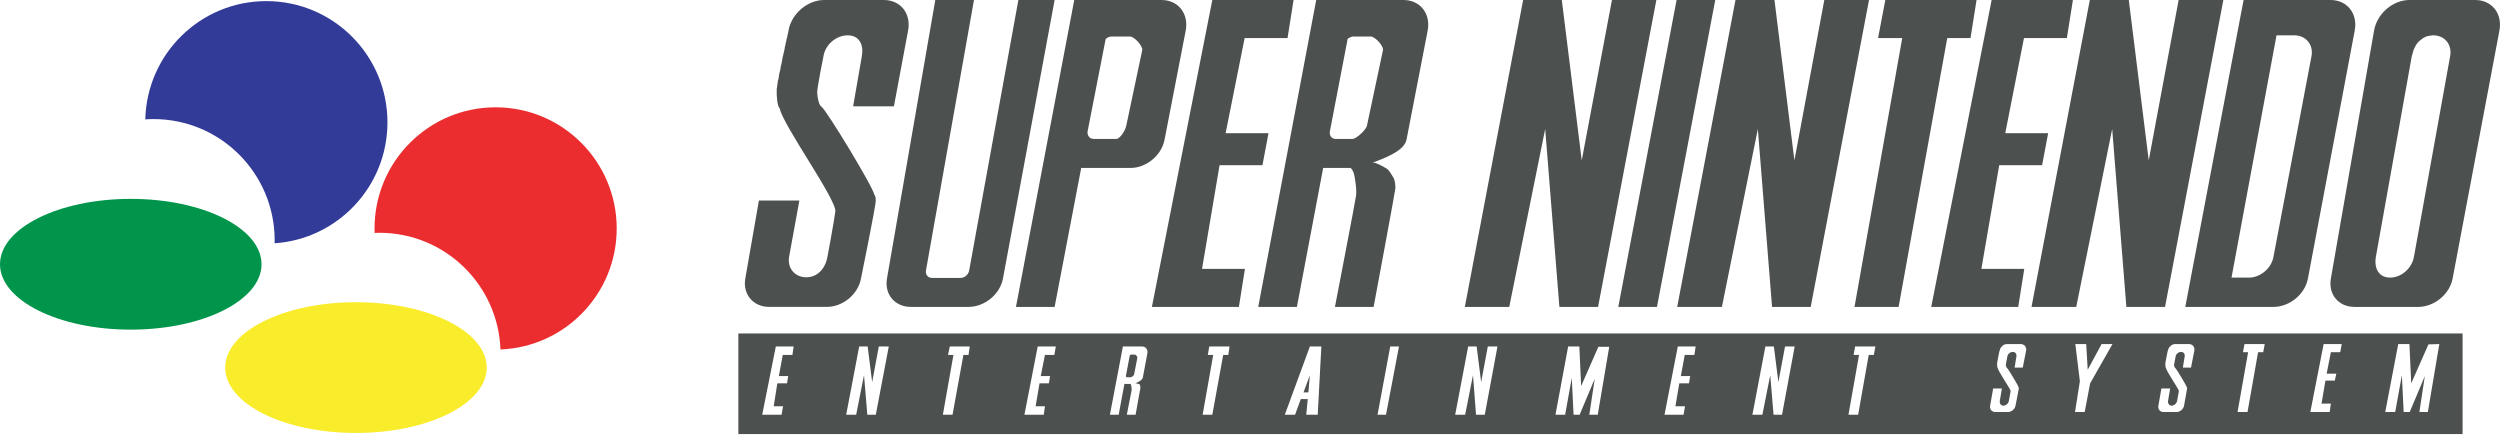
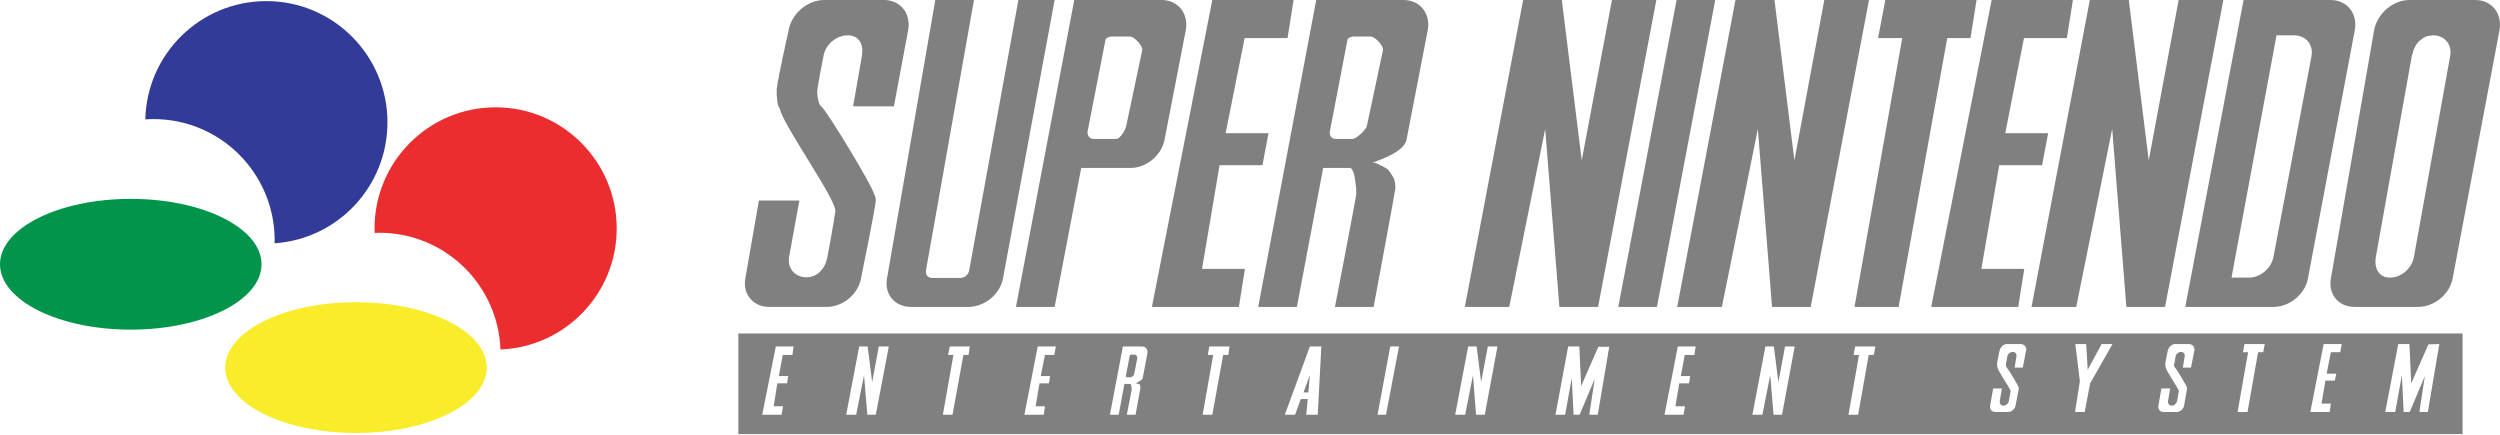
<svg xmlns="http://www.w3.org/2000/svg" version="1.1" id="Ebene_1" x="0px" y="0px" width="566.929px" height="98.437px" viewBox="0 0 566.929 98.437" enable-background="new 0 0 566.929 98.437" xml:space="preserve">
-   <g>
-     <g>
-       <path id="path2842" fill="#01954B" d="M59.308,59.926c0.002,8.188-13.273,14.827-29.652,14.827    C13.279,74.755,0.001,68.117,0,59.928c0-0.001,0-0.001,0-0.002c-0.001-8.189,13.274-14.828,29.652-14.829    c16.377,0,29.655,6.639,29.656,14.826C59.308,59.925,59.308,59.925,59.308,59.926z" />
-       <path id="path3624" fill="#F9EC2B" d="M110.379,83.357c0.002,8.188-13.273,14.828-29.651,14.828    c-16.377,0-29.655-6.637-29.657-14.825c0-0.002,0-0.002,0-0.003c-0.002-8.188,13.273-14.828,29.651-14.829    c16.379,0,29.655,6.637,29.657,14.826C110.379,83.356,110.379,83.356,110.379,83.357z" />
-       <path id="path3644" fill="#323B98" d="M60.398,0.252c-14.947,0-27.095,11.946-27.449,26.822c0.621-0.043,1.239-0.069,1.871-0.069    c15.169,0,27.466,12.309,27.466,27.492c0,0.227-0.011,0.446-0.017,0.671c14.3-0.96,25.595-12.867,25.595-27.424    C87.864,12.561,75.567,0.252,60.398,0.252L60.398,0.252z" />
-       <path id="path3897" fill="#EB2D2F" d="M112.393,24.334c-15.165,0-27.458,12.301-27.458,27.474c0,0.338,0.005,0.68,0.017,1.013    c0.367-0.014,0.728-0.032,1.098-0.032c14.824,0,26.905,11.759,27.441,26.46c14.659-0.572,26.359-12.631,26.359-27.44    C139.851,36.635,127.558,24.334,112.393,24.334L112.393,24.334z" />
+   <defs id="defs14" />
+   <g id="g9">
+     <g id="g6">
+       <path id="path2842" d="M 59.308,59.926 C 59.31,68.114 46.035,74.753 29.656,74.753 13.279,74.755 0.001,68.117 0,59.928 0,59.927 0,59.927 0,59.926 -0.001,51.737 13.274,45.098 29.652,45.097 c 16.377,0 29.655,6.639 29.656,14.826 0,0.002 0,0.002 0,0.003 z" style="fill:#01954b" />
+       <path id="path3624" d="m 110.379,83.357 c 0.002,8.188 -13.273,14.828 -29.651,14.828 -16.377,0 -29.655,-6.637 -29.657,-14.825 0,-0.002 0,-0.002 0,-0.003 -0.002,-8.188 13.273,-14.828 29.651,-14.829 16.379,0 29.655,6.637 29.657,14.826 0,0.002 0,0.002 0,0.003 z" style="fill:#f9ec2b" />
+       <path id="path3644" d="m 60.398,0.252 c -14.947,0 -27.095,11.946 -27.449,26.822 0.621,-0.043 1.239,-0.069 1.871,-0.069 15.169,0 27.466,12.309 27.466,27.492 0,0.227 -0.011,0.446 -0.017,0.671 14.3,-0.96 25.595,-12.867 25.595,-27.424 0,-15.183 -12.297,-27.492 -27.466,-27.492 z" style="fill:#323b98" />
+       <path id="path3897" d="m 112.393,24.334 c -15.165,0 -27.458,12.301 -27.458,27.474 0,0.338 0.005,0.68 0.017,1.013 0.367,-0.014 0.728,-0.032 1.098,-0.032 14.824,0 26.905,11.759 27.441,26.46 14.659,-0.572 26.359,-12.631 26.359,-27.44 0.001,-15.174 -12.292,-27.475 -27.457,-27.475 z" style="fill:#eb2d2f" />
    </g>
-     <path id="polyline2177" fill="#4C504E" d="M186.893,0c-3.758,0-7.412,3.09-8.083,6.918v0.069v0.068v0.069l-0.068,0.068V7.33v0.068   l-0.069,0.137v0.138l-0.069,0.137v0.206l-0.068,0.137v0.206l-0.069,0.205l-0.069,0.206L178.33,9.18l-0.137,0.479l-0.067,0.479   l-0.138,0.479l-0.069,0.547l-0.138,0.548l-0.136,0.616l-0.138,0.548l-0.205,1.165l-0.138,0.617l-0.137,0.547l-0.067,0.548   l-0.138,0.547l-0.136,0.548l-0.069,0.548l-0.069,0.479l-0.138,0.411l-0.069,0.479v0.206l-0.067,0.137v0.206v0.137l-0.068,0.206   v0.137v0.137l-0.069,0.137v0.069v0.068c-0.07,1.675,0.163,3.96,0.685,4.385c0.665,3.688,12.958,20.758,12.604,23.358   c-0.332,2.606-1.781,10.276-1.781,10.276c-0.446,2.585-2.21,4.657-4.794,4.657c-2.586,0-4.351-2.065-3.905-4.657l2.329-12.741   h-9.179l-3.083,17.674c-0.628,3.588,1.801,6.438,5.411,6.438h13.085c3.624,0,7.076-2.85,7.739-6.438c0,0,3.372-16.508,3.356-17.674   c-0.013-1.174-0.341-1.302-0.341-1.302c0-1.342-10.939-19.4-12.056-20.072c-0.481-0.281-0.877-2.069-0.892-3.15   c-0.021-1.074,1.439-8.289,1.439-8.289c0.444-2.585,2.894-4.658,5.48-4.658c2.585,0,3.664,2.073,3.219,4.658l-1.986,11.439h9.247   l3.22-17.194C206.663,3.09,204.213,0,200.455,0H186.893z M212.1,0l-10.959,63.16c-0.628,3.588,1.802,6.438,5.412,6.438h13.084   c3.624,0,7.138-2.85,7.809-6.438L239.158,0h-8.219l-11.167,61.377c-0.163,0.892-1.028,1.645-1.917,1.645h-6.509   c-0.911,0-1.519-0.747-1.371-1.645L220.869,0H212.1z M243.611,0L230.39,69.597h8.768l6.029-31.51h11.166   c3.632,0,7.074-2.871,7.739-6.438l4.795-24.73C269.611,3.083,267.167,0,263.41,0h-11.03H243.611z M274.917,0l-13.699,69.597h19.727   l1.37-8.631h-9.727l3.974-23.496h9.726l1.37-7.261h-9.725l4.315-21.578h9.728L293.344,0H274.917z M298.481,0L285.33,69.597h8.768   l5.96-31.51h6.235c0.818,0.763,0.915,2.171,1.024,2.877c0.164,1.025,0.334,2.333,0.208,3.357   c-0.114,1.017-4.797,25.276-4.797,25.276h8.769c0,0,4.933-26.428,4.933-26.852c0.014-0.431,0-1.785-0.478-2.534   c-0.322-0.48-0.873-1.583-1.509-1.986c-1.223-0.785-2.603-1.303-2.603-1.303h-0.62c2.512-0.989,7.24-2.618,7.744-5.274l4.794-24.73   C324.486,3.083,322.037,0,318.279,0H298.481z M345.405,0l-13.222,69.597h10.071l8.15-40.346l3.221,40.346h8.769L375.614,0h-10.069   l-6.851,36.375L354.173,0H345.405z M380.203,0l-13.22,69.597h8.769L388.97,0H380.203z M393.559,0L380.34,69.597h10.139   l8.151-40.346l3.22,40.346h8.769L423.84,0h-10.139l-6.781,36.375L402.398,0H393.559z M427.538,0l-1.646,8.632h5.481l-10.824,60.965   h10.003l11.028-60.965h5.274L448.225,0H427.538z M451.649,0l-13.698,69.597h19.726l1.371-8.631h-9.726l4.042-23.496h9.725   l1.371-7.261h-9.726l4.245-21.578h9.728L470.077,0H451.649z M473.913,0l-13.22,69.597h10.137l8.153-40.346l3.219,40.346h8.768   L504.193,0h-10.139l-6.782,36.375L482.749,0H473.913z M508.782,0l-13.223,69.597h20.003c3.633,0,7.137-2.85,7.81-6.438   l10.616-56.241C534.709,3.083,532.268,0,528.51,0H508.782z M546.388,0c-3.76,0-7.344,3.09-8.015,6.918l-9.798,56.241   c-0.635,3.588,1.74,6.438,5.347,6.438h14.452c3.624,0,7.138-2.85,7.812-6.438l10.615-56.241C567.529,3.09,565.072,0,561.322,0   H546.388z M516.248,8.015h4.042c2.585,0,4.349,2.073,3.903,4.658l-8.631,45.554c-0.451,2.585-2.962,4.727-5.548,4.727h-3.973   L516.248,8.015z M551.525,8.015h0.275c2.585,0,4.281,2.073,3.834,4.658l-8.217,45.554c-0.448,2.577-2.829,4.727-5.412,4.727   c-2.587,0-3.666-2.142-3.223-4.727l8.153-45.554l0.067-0.206l0.07-0.206l0.067-0.274l0.068-0.206l0.07-0.274l0.067-0.206   l0.07-0.206l0.134-0.205l0.069-0.206l0.138-0.206l0.068-0.205l0.138-0.206l0.138-0.137l0.135-0.205l0.138-0.206l0.205-0.137   l0.138-0.138l0.137-0.137l0.205-0.137l0.206-0.137l0.138-0.137l0.204-0.138l0.206-0.068l0.207-0.137l0.137-0.069l0.273-0.069   l0.205-0.068h0.204l0.206-0.069h0.275L551.525,8.015z M252.036,8.289h4.248c0.933,0,2.911,2.136,2.741,3.083l-3.632,17.194   c-0.169,0.89-1.37,2.945-2.258,2.945h-5.14h-0.068h-0.068l-0.069-0.068h-0.067h-0.069h-0.069h-0.069v-0.069h-0.069h-0.068   l-0.07-0.068h-0.068l-0.068-0.069l-0.068-0.068h-0.068V31.1l-0.069-0.068l-0.069-0.069v-0.069l-0.068-0.068l-0.07-0.069v-0.068   V30.62l-0.068-0.068v-0.069v-0.068l-0.07-0.069v-0.068c0-0.114-0.012-0.285,0-0.412l4.111-21.03   C251.111,8.527,251.571,8.289,252.036,8.289z M306.631,8.289h0.07h0.068h0.069h0.068h3.974c0.933,0,2.923,2.136,2.738,3.083   l-3.632,17.125c-0.159,0.897-2.389,3.014-3.286,3.014h-3.768c-0.777,0-1.314-0.511-1.369-1.231c0-0.114-0.016-0.278,0-0.412   l4.042-21.03l0.067-0.069l0.07-0.068l0.134-0.069h0.068l0.069-0.069l0.068-0.068h0.069l0.068-0.069h0.07l0.136-0.068h0.067h0.068   h0.067V8.289z M167.438,75.626v22.811h391.005V75.626H167.438z M454.872,78.023h0.066h0.067h0.07h0.067h0.068h3.017   c0.811,0,1.395,0.651,1.232,1.507l-0.755,3.838h-1.848l0.409-2.535c0.094-0.573-0.244-1.029-0.823-1.029   c-0.571,0-1.135,0.454-1.232,1.029l-0.34,1.85c-0.058,0.11,0.114,0.629,0.204,0.686c0.254,0.146,2.671,4.153,2.671,4.451   c0.058,0.149,0.09,0.22,0.067,0.275c-0.069,0.501-0.753,3.903-0.753,3.903c-0.147,0.781-0.907,1.438-1.712,1.438h-2.877   c-0.799,0-1.313-0.657-1.165-1.438l0.686-3.903h1.988l-0.479,2.809c-0.092,0.571,0.239,1.095,0.818,1.095   c0.554,0,1.144-0.52,1.237-1.095l0.409-2.261c-0.367-0.945-2.791-4.388-2.946-5.207c-0.106-0.092-0.152-0.587-0.136-0.959   c0.021-0.407,0.547-2.946,0.547-2.946h0.07v-0.068v-0.067v-0.068l0.067-0.138v-0.067l0.066-0.07v-0.068l0.069-0.067v-0.068   l0.068-0.067l0.07-0.07v-0.067h0.067l0.07-0.068l0.067-0.07l0.068-0.067v-0.07h0.069l0.066-0.067l0.067-0.068h0.07l0.068-0.067   h0.069l0.068-0.068h0.067h0.138L454.872,78.023z M470.625,78.023h2.467l0.342,5.824l3.15-5.824h2.468l-5.07,8.906l-1.233,6.507   h-2.191l1.097-6.988L470.625,78.023z M493.026,78.023h0.067h0.07h0.067h0.07h0.067h3.013c0.812,0,1.381,0.651,1.233,1.507   l-0.754,3.838h-1.85l0.413-2.535c0.091-0.573-0.243-1.029-0.822-1.029c-0.574,0-1.144,0.454-1.233,1.029l-0.343,1.85   c-0.072,0.11,0.092,0.629,0.205,0.686c0.242,0.146,2.671,4.153,2.671,4.451c0.072,0.149,0.07,0.22,0.07,0.275   c-0.094,0.501-0.686,3.903-0.686,3.903c-0.147,0.781-0.915,1.438-1.714,1.438h-2.944c-0.798,0-1.314-0.657-1.167-1.438l0.686-3.903   h1.987l-0.479,2.809c-0.092,0.571,0.264,1.095,0.823,1.095c0.571,0,1.119-0.52,1.232-1.095l0.41-2.261   c-0.374-0.945-2.787-4.388-2.945-5.207c-0.105-0.092-0.149-0.587-0.136-0.959c0.021-0.407,0.548-2.946,0.548-2.946l0.067-0.068   v-0.067v-0.068l0.068-0.138v-0.067l0.069-0.07v-0.068l0.068-0.067v-0.068l0.069-0.067l0.068-0.07v-0.067h0.07l0.065-0.068   l0.068-0.07l0.069-0.067l0.068-0.07l0.067-0.067l0.07-0.068h0.068l0.069-0.067h0.068l0.067-0.068h0.068h0.136L493.026,78.023z    M508.986,78.023h4.591l-0.344,1.851h-1.165l-2.396,13.563h-2.26l2.396-13.563h-1.163L508.986,78.023z M526.934,78.023h4.109   l-0.344,1.851h-2.124l-0.956,4.864h2.191l-0.344,1.574h-2.124l-0.889,5.206h2.121l-0.271,1.918h-4.385L526.934,78.023z    M543.853,78.023h2.535l0.409,8.906l3.906-8.836l2.465-0.07l-2.601,15.413h-1.918l1.232-8.15l-3.426,8.15h-1.371l-0.409-8.358   l-1.508,8.358h-2.262L543.853,78.023z M175.932,78.573h4.042l-0.275,1.916h-2.191l-0.89,4.797h2.124l-0.275,1.644h-2.192   l-0.821,5.207h2.123l-0.343,1.917h-4.384L175.932,78.573z M194.838,78.573h1.918l1.027,8.083l1.506-8.083h2.262l-2.947,15.48   h-1.917l-0.754-8.976l-1.78,8.976h-2.262L194.838,78.573z M215.389,78.573h4.521l-0.273,1.916h-1.165l-2.466,13.564h-2.19   l2.396-13.564h-1.233L215.389,78.573z M235.323,78.573h4.11l-0.343,1.916h-2.124l-0.959,4.797h2.124l-0.274,1.644h-2.123   l-0.89,5.207h2.123l-0.273,1.917h-4.384L235.323,78.573z M254.641,78.573h4.383c0.813,0,1.327,0.719,1.165,1.574l-1.027,5.48   c-0.114,0.593-1.157,1.078-1.714,1.302h0.138h0.068h0.07v0.068h0.068h0.07h0.066h0.07l0.068,0.067h0.068h0.068h0.07v0.068h0.068   h0.07v0.07h0.068c0.092,0.165,0.136,0.659,0.136,0.753c0,0.092-1.097,6.097-1.097,6.097h-1.986c0,0,1.061-5.394,1.097-5.617   c0.022-0.24-0.026-0.529-0.068-0.753c-0.016-0.166-0.024-0.45-0.206-0.618h-1.371l-1.301,6.988h-1.987L254.641,78.573z    M274.231,78.573h4.589l-0.273,1.916h-1.163l-2.467,13.564h-2.192l2.397-13.564h-1.232L274.231,78.573z M297.042,78.573h2.604   l-0.822,15.48h-2.604l0.342-3.563h-1.574l-1.303,3.563h-2.327L297.042,78.573z M315.266,78.573h1.986l-2.947,15.48h-1.918   L315.266,78.573z M332.937,78.573h1.92l1.026,8.083l1.509-8.083h2.191l-2.877,15.48h-1.986l-0.685-8.976l-1.784,8.976h-2.258   L332.937,78.573z M355.612,78.573h2.535l0.409,8.974l3.908-8.905h2.463l-2.602,15.412h-1.917l1.232-8.152l-3.427,8.152h-1.37   l-0.409-8.356l-1.507,8.356h-2.193L355.612,78.573z M380.478,78.573h4.042l-0.276,1.916h-2.191l-0.889,4.797h2.123l-0.275,1.644   h-2.191l-0.89,5.207h2.19l-0.342,1.917h-4.315L380.478,78.573z M400.342,78.573h1.918l1.028,8.083l1.507-8.083h2.191l-2.875,15.48   h-1.918l-0.755-8.976l-1.782,8.976h-2.26L400.342,78.573z M420.688,78.573h4.589l-0.342,1.916h-1.163l-2.399,13.564h-2.193   l2.399-13.564h-1.232L420.688,78.573z M256.491,80.42c-0.108,0-0.198,0.064-0.276,0.138l-0.89,4.657c0,0.038,0,0.032,0,0.07   c0,0.149,0.104,0.273,0.274,0.273h0.821c0.204,0,0.717-0.411,0.755-0.617l0.751-3.836c0.036-0.22-0.342-0.686-0.547-0.686H256.491z    M297.042,85.078l-1.437,3.905h1.095L297.042,85.078z" />
+     <path id="polyline2177" d="m 186.893,0 c -3.758,0 -7.412,3.09 -8.083,6.918 v 0.069 0.068 0.069 l -0.068,0.068 V 7.33 7.398 l -0.069,0.137 v 0.138 l -0.069,0.137 v 0.206 l -0.068,0.137 v 0.206 l -0.069,0.205 -0.069,0.206 -0.068,0.41 -0.137,0.479 -0.067,0.479 -0.138,0.479 -0.069,0.547 -0.138,0.548 -0.136,0.616 -0.138,0.548 -0.205,1.165 -0.138,0.617 -0.137,0.547 -0.067,0.548 -0.138,0.547 -0.136,0.548 -0.069,0.548 -0.069,0.479 -0.138,0.411 -0.069,0.479 v 0.206 l -0.067,0.137 v 0.206 0.137 l -0.068,0.206 v 0.137 0.137 l -0.069,0.137 v 0.069 0.068 c -0.07,1.675 0.163,3.96 0.685,4.385 0.665,3.688 12.958,20.758 12.604,23.358 -0.332,2.606 -1.781,10.276 -1.781,10.276 -0.446,2.585 -2.21,4.657 -4.794,4.657 -2.586,0 -4.351,-2.065 -3.905,-4.657 l 2.329,-12.741 h -9.179 l -3.083,17.674 c -0.628,3.588 1.801,6.438 5.411,6.438 h 13.085 c 3.624,0 7.076,-2.85 7.739,-6.438 0,0 3.372,-16.508 3.356,-17.674 -0.013,-1.174 -0.341,-1.302 -0.341,-1.302 0,-1.342 -10.939,-19.4 -12.056,-20.072 -0.481,-0.281 -0.877,-2.069 -0.892,-3.15 -0.021,-1.074 1.439,-8.289 1.439,-8.289 0.444,-2.585 2.894,-4.658 5.48,-4.658 2.585,0 3.664,2.073 3.219,4.658 l -1.986,11.439 h 9.247 l 3.22,-17.194 C 206.663,3.09 204.213,0 200.455,0 Z M 212.1,0 201.141,63.16 c -0.628,3.588 1.802,6.438 5.412,6.438 h 13.084 c 3.624,0 7.138,-2.85 7.809,-6.438 L 239.158,0 h -8.219 l -11.167,61.377 c -0.163,0.892 -1.028,1.645 -1.917,1.645 h -6.509 c -0.911,0 -1.519,-0.747 -1.371,-1.645 L 220.869,0 Z m 31.511,0 -13.221,69.597 h 8.768 l 6.029,-31.51 h 11.166 c 3.632,0 7.074,-2.871 7.739,-6.438 l 4.795,-24.73 C 269.611,3.083 267.167,0 263.41,0 h -11.03 z m 31.306,0 -13.699,69.597 h 19.727 l 1.37,-8.631 h -9.727 l 3.974,-23.496 h 9.726 l 1.37,-7.261 h -9.725 l 4.315,-21.578 h 9.728 L 293.344,0 Z m 23.564,0 -13.151,69.597 h 8.768 l 5.96,-31.51 h 6.235 c 0.818,0.763 0.915,2.171 1.024,2.877 0.164,1.025 0.334,2.333 0.208,3.357 -0.114,1.017 -4.797,25.276 -4.797,25.276 h 8.769 c 0,0 4.933,-26.428 4.933,-26.852 0.014,-0.431 0,-1.785 -0.478,-2.534 -0.322,-0.48 -0.873,-1.583 -1.509,-1.986 -1.223,-0.785 -2.603,-1.303 -2.603,-1.303 h -0.62 c 2.512,-0.989 7.24,-2.618 7.744,-5.274 l 4.794,-24.73 C 324.486,3.083 322.037,0 318.279,0 Z m 46.924,0 -13.222,69.597 h 10.071 l 8.15,-40.346 3.221,40.346 h 8.769 L 375.614,0 H 365.545 L 358.694,36.375 354.173,0 Z m 34.798,0 -13.22,69.597 h 8.769 L 388.97,0 Z m 13.356,0 -13.219,69.597 h 10.139 l 8.151,-40.346 3.22,40.346 h 8.769 L 423.84,0 H 413.701 L 406.92,36.375 402.398,0 Z m 33.979,0 -1.646,8.632 h 5.481 l -10.824,60.965 h 10.003 L 441.58,8.632 h 5.274 L 448.225,0 Z m 24.111,0 -13.698,69.597 h 19.726 l 1.371,-8.631 h -9.726 l 4.042,-23.496 h 9.725 l 1.371,-7.261 h -9.726 l 4.245,-21.578 h 9.728 L 470.077,0 Z m 22.264,0 -13.22,69.597 h 10.137 l 8.153,-40.346 3.219,40.346 h 8.768 L 504.193,0 H 494.054 L 487.272,36.375 482.749,0 Z m 34.869,0 -13.223,69.597 h 20.003 c 3.633,0 7.137,-2.85 7.81,-6.438 L 533.988,6.918 C 534.709,3.083 532.268,0 528.51,0 Z m 37.606,0 c -3.76,0 -7.344,3.09 -8.015,6.918 l -9.798,56.241 c -0.635,3.588 1.74,6.438 5.347,6.438 h 14.452 c 3.624,0 7.138,-2.85 7.812,-6.438 L 566.801,6.918 C 567.529,3.09 565.072,0 561.322,0 Z m -30.14,8.015 h 4.042 c 2.585,0 4.349,2.073 3.903,4.658 l -8.631,45.554 c -0.451,2.585 -2.962,4.727 -5.548,4.727 h -3.973 z m 35.277,0 h 0.275 c 2.585,0 4.281,2.073 3.834,4.658 l -8.217,45.554 c -0.448,2.577 -2.829,4.727 -5.412,4.727 -2.587,0 -3.666,-2.142 -3.223,-4.727 l 8.153,-45.554 0.067,-0.206 0.07,-0.206 0.067,-0.274 0.068,-0.206 0.07,-0.274 0.067,-0.206 0.07,-0.206 0.134,-0.205 0.069,-0.206 0.138,-0.206 0.068,-0.205 0.138,-0.206 0.138,-0.137 0.135,-0.205 0.138,-0.206 0.205,-0.137 0.138,-0.138 0.137,-0.137 0.205,-0.137 0.206,-0.137 0.138,-0.137 0.204,-0.138 0.206,-0.068 0.207,-0.137 0.137,-0.069 0.273,-0.069 0.205,-0.068 h 0.204 l 0.206,-0.069 h 0.275 z M 252.036,8.289 h 4.248 c 0.933,0 2.911,2.136 2.741,3.083 l -3.632,17.194 c -0.169,0.89 -1.37,2.945 -2.258,2.945 h -5.14 -0.068 -0.068 l -0.069,-0.068 h -0.067 -0.069 -0.069 -0.069 v -0.069 h -0.069 -0.068 l -0.07,-0.068 h -0.068 l -0.068,-0.069 -0.068,-0.068 h -0.068 V 31.1 l -0.069,-0.068 -0.069,-0.069 v -0.069 l -0.068,-0.068 -0.07,-0.069 V 30.689 30.62 l -0.068,-0.068 v -0.069 -0.068 l -0.07,-0.069 v -0.068 c 0,-0.114 -0.012,-0.285 0,-0.412 l 4.111,-21.03 c 0.377,-0.309 0.837,-0.547 1.302,-0.547 z m 54.595,0 h 0.07 0.068 0.069 0.068 3.974 c 0.933,0 2.923,2.136 2.738,3.083 l -3.632,17.125 c -0.159,0.897 -2.389,3.014 -3.286,3.014 h -3.768 c -0.777,0 -1.314,-0.511 -1.369,-1.231 0,-0.114 -0.016,-0.278 0,-0.412 l 4.042,-21.03 0.067,-0.069 0.07,-0.068 0.134,-0.069 h 0.068 l 0.069,-0.069 0.068,-0.068 h 0.069 l 0.068,-0.069 h 0.07 l 0.136,-0.068 h 0.067 0.068 0.067 V 8.289 Z M 167.438,75.626 V 98.437 H 558.443 V 75.626 Z m 287.434,2.397 h 0.066 0.067 0.07 0.067 0.068 3.017 c 0.811,0 1.395,0.651 1.232,1.507 l -0.755,3.838 h -1.848 l 0.409,-2.535 c 0.094,-0.573 -0.244,-1.029 -0.823,-1.029 -0.571,0 -1.135,0.454 -1.232,1.029 l -0.34,1.85 c -0.058,0.11 0.114,0.629 0.204,0.686 0.254,0.146 2.671,4.153 2.671,4.451 0.058,0.149 0.09,0.22 0.067,0.275 -0.069,0.501 -0.753,3.903 -0.753,3.903 -0.147,0.781 -0.907,1.438 -1.712,1.438 h -2.877 c -0.799,0 -1.313,-0.657 -1.165,-1.438 l 0.686,-3.903 h 1.988 l -0.479,2.809 c -0.092,0.571 0.239,1.095 0.818,1.095 0.554,0 1.144,-0.52 1.237,-1.095 l 0.409,-2.261 c -0.367,-0.945 -2.791,-4.388 -2.946,-5.207 -0.106,-0.092 -0.152,-0.587 -0.136,-0.959 0.021,-0.407 0.547,-2.946 0.547,-2.946 h 0.07 v -0.068 -0.067 -0.068 l 0.067,-0.138 v -0.067 l 0.066,-0.07 v -0.068 l 0.069,-0.067 V 78.85 l 0.068,-0.067 0.07,-0.07 v -0.067 h 0.067 l 0.07,-0.068 0.067,-0.07 0.068,-0.067 v -0.07 h 0.069 l 0.066,-0.067 0.067,-0.068 h 0.07 l 0.068,-0.067 h 0.069 l 0.068,-0.068 h 0.067 0.138 z m 15.753,0 h 2.467 l 0.342,5.824 3.15,-5.824 h 2.468 l -5.07,8.906 -1.233,6.507 h -2.191 l 1.097,-6.988 z m 22.401,0 h 0.067 0.07 0.067 0.07 0.067 3.013 c 0.812,0 1.381,0.651 1.233,1.507 l -0.754,3.838 h -1.85 l 0.413,-2.535 c 0.091,-0.573 -0.243,-1.029 -0.822,-1.029 -0.574,0 -1.144,0.454 -1.233,1.029 l -0.343,1.85 c -0.072,0.11 0.092,0.629 0.205,0.686 0.242,0.146 2.671,4.153 2.671,4.451 0.072,0.149 0.07,0.22 0.07,0.275 -0.094,0.501 -0.686,3.903 -0.686,3.903 -0.147,0.781 -0.915,1.438 -1.714,1.438 h -2.944 c -0.798,0 -1.314,-0.657 -1.167,-1.438 l 0.686,-3.903 h 1.987 l -0.479,2.809 c -0.092,0.571 0.264,1.095 0.823,1.095 0.571,0 1.119,-0.52 1.232,-1.095 l 0.41,-2.261 c -0.374,-0.945 -2.787,-4.388 -2.945,-5.207 -0.105,-0.092 -0.149,-0.587 -0.136,-0.959 0.021,-0.407 0.548,-2.946 0.548,-2.946 l 0.067,-0.068 v -0.067 -0.068 l 0.068,-0.138 v -0.067 l 0.069,-0.07 v -0.068 l 0.068,-0.067 V 78.85 l 0.069,-0.067 0.068,-0.07 v -0.067 h 0.07 l 0.065,-0.068 0.068,-0.07 0.069,-0.067 0.068,-0.07 0.067,-0.067 0.07,-0.068 h 0.068 l 0.069,-0.067 h 0.068 l 0.067,-0.068 h 0.068 0.136 z m 15.96,0 h 4.591 l -0.344,1.851 h -1.165 l -2.396,13.563 h -2.26 l 2.396,-13.563 h -1.163 z m 17.948,0 h 4.109 l -0.344,1.851 h -2.124 l -0.956,4.864 h 2.191 l -0.344,1.574 h -2.124 l -0.889,5.206 h 2.121 l -0.271,1.918 h -4.385 z m 16.919,0 h 2.535 l 0.409,8.906 3.906,-8.836 2.465,-0.07 -2.601,15.413 h -1.918 l 1.232,-8.15 -3.426,8.15 h -1.371 l -0.409,-8.358 -1.508,8.358 h -2.262 z m -367.921,0.55 h 4.042 l -0.275,1.916 h -2.191 l -0.89,4.797 h 2.124 l -0.275,1.644 h -2.192 l -0.821,5.207 h 2.123 l -0.343,1.917 h -4.384 z m 18.906,0 h 1.918 l 1.027,8.083 1.506,-8.083 h 2.262 l -2.947,15.48 h -1.917 l -0.754,-8.976 -1.78,8.976 h -2.262 z m 20.551,0 h 4.521 l -0.273,1.916 h -1.165 l -2.466,13.564 h -2.19 l 2.396,-13.564 h -1.233 z m 19.934,0 h 4.11 l -0.343,1.916 h -2.124 l -0.959,4.797 h 2.124 l -0.274,1.644 h -2.123 l -0.89,5.207 h 2.123 l -0.273,1.917 h -4.384 z m 19.318,0 h 4.383 c 0.813,0 1.327,0.719 1.165,1.574 l -1.027,5.48 c -0.114,0.593 -1.157,1.078 -1.714,1.302 h 0.138 0.068 0.07 v 0.068 h 0.068 0.07 0.066 0.07 l 0.068,0.067 h 0.068 0.068 0.07 v 0.068 h 0.068 0.07 v 0.07 h 0.068 c 0.092,0.165 0.136,0.659 0.136,0.753 0,0.092 -1.097,6.097 -1.097,6.097 h -1.986 c 0,0 1.061,-5.394 1.097,-5.617 0.022,-0.24 -0.026,-0.529 -0.068,-0.753 -0.016,-0.166 -0.024,-0.45 -0.206,-0.618 h -1.371 l -1.301,6.988 h -1.987 z m 19.59,0 h 4.589 l -0.273,1.916 h -1.163 l -2.467,13.564 h -2.192 l 2.397,-13.564 h -1.232 z m 22.811,0 h 2.604 l -0.822,15.48 h -2.604 l 0.342,-3.563 h -1.574 l -1.303,3.563 h -2.327 z m 18.224,0 h 1.986 l -2.947,15.48 h -1.918 z m 17.671,0 h 1.92 l 1.026,8.083 1.509,-8.083 h 2.191 l -2.877,15.48 h -1.986 l -0.685,-8.976 -1.784,8.976 h -2.258 z m 22.675,0 h 2.535 l 0.409,8.974 3.908,-8.905 h 2.463 l -2.602,15.412 h -1.917 l 1.232,-8.152 -3.427,8.152 h -1.37 l -0.409,-8.356 -1.507,8.356 h -2.193 z m 24.866,0 h 4.042 l -0.276,1.916 h -2.191 l -0.889,4.797 h 2.123 l -0.275,1.644 h -2.191 l -0.89,5.207 h 2.19 l -0.342,1.917 h -4.315 z m 19.864,0 h 1.918 l 1.028,8.083 1.507,-8.083 h 2.191 l -2.875,15.48 h -1.918 l -0.755,-8.976 -1.782,8.976 h -2.26 z m 20.346,0 h 4.589 l -0.342,1.916 h -1.163 l -2.399,13.564 h -2.193 l 2.399,-13.564 h -1.232 z M 256.491,80.42 c -0.108,0 -0.198,0.064 -0.276,0.138 l -0.89,4.657 c 0,0.038 0,0.032 0,0.07 0,0.149 0.104,0.273 0.274,0.273 h 0.821 c 0.204,0 0.717,-0.411 0.755,-0.617 l 0.751,-3.836 c 0.036,-0.22 -0.342,-0.686 -0.547,-0.686 h -0.888 z m 40.551,4.658 -1.437,3.905 h 1.095 z" style="fill:#808080" />
  </g>
</svg>
